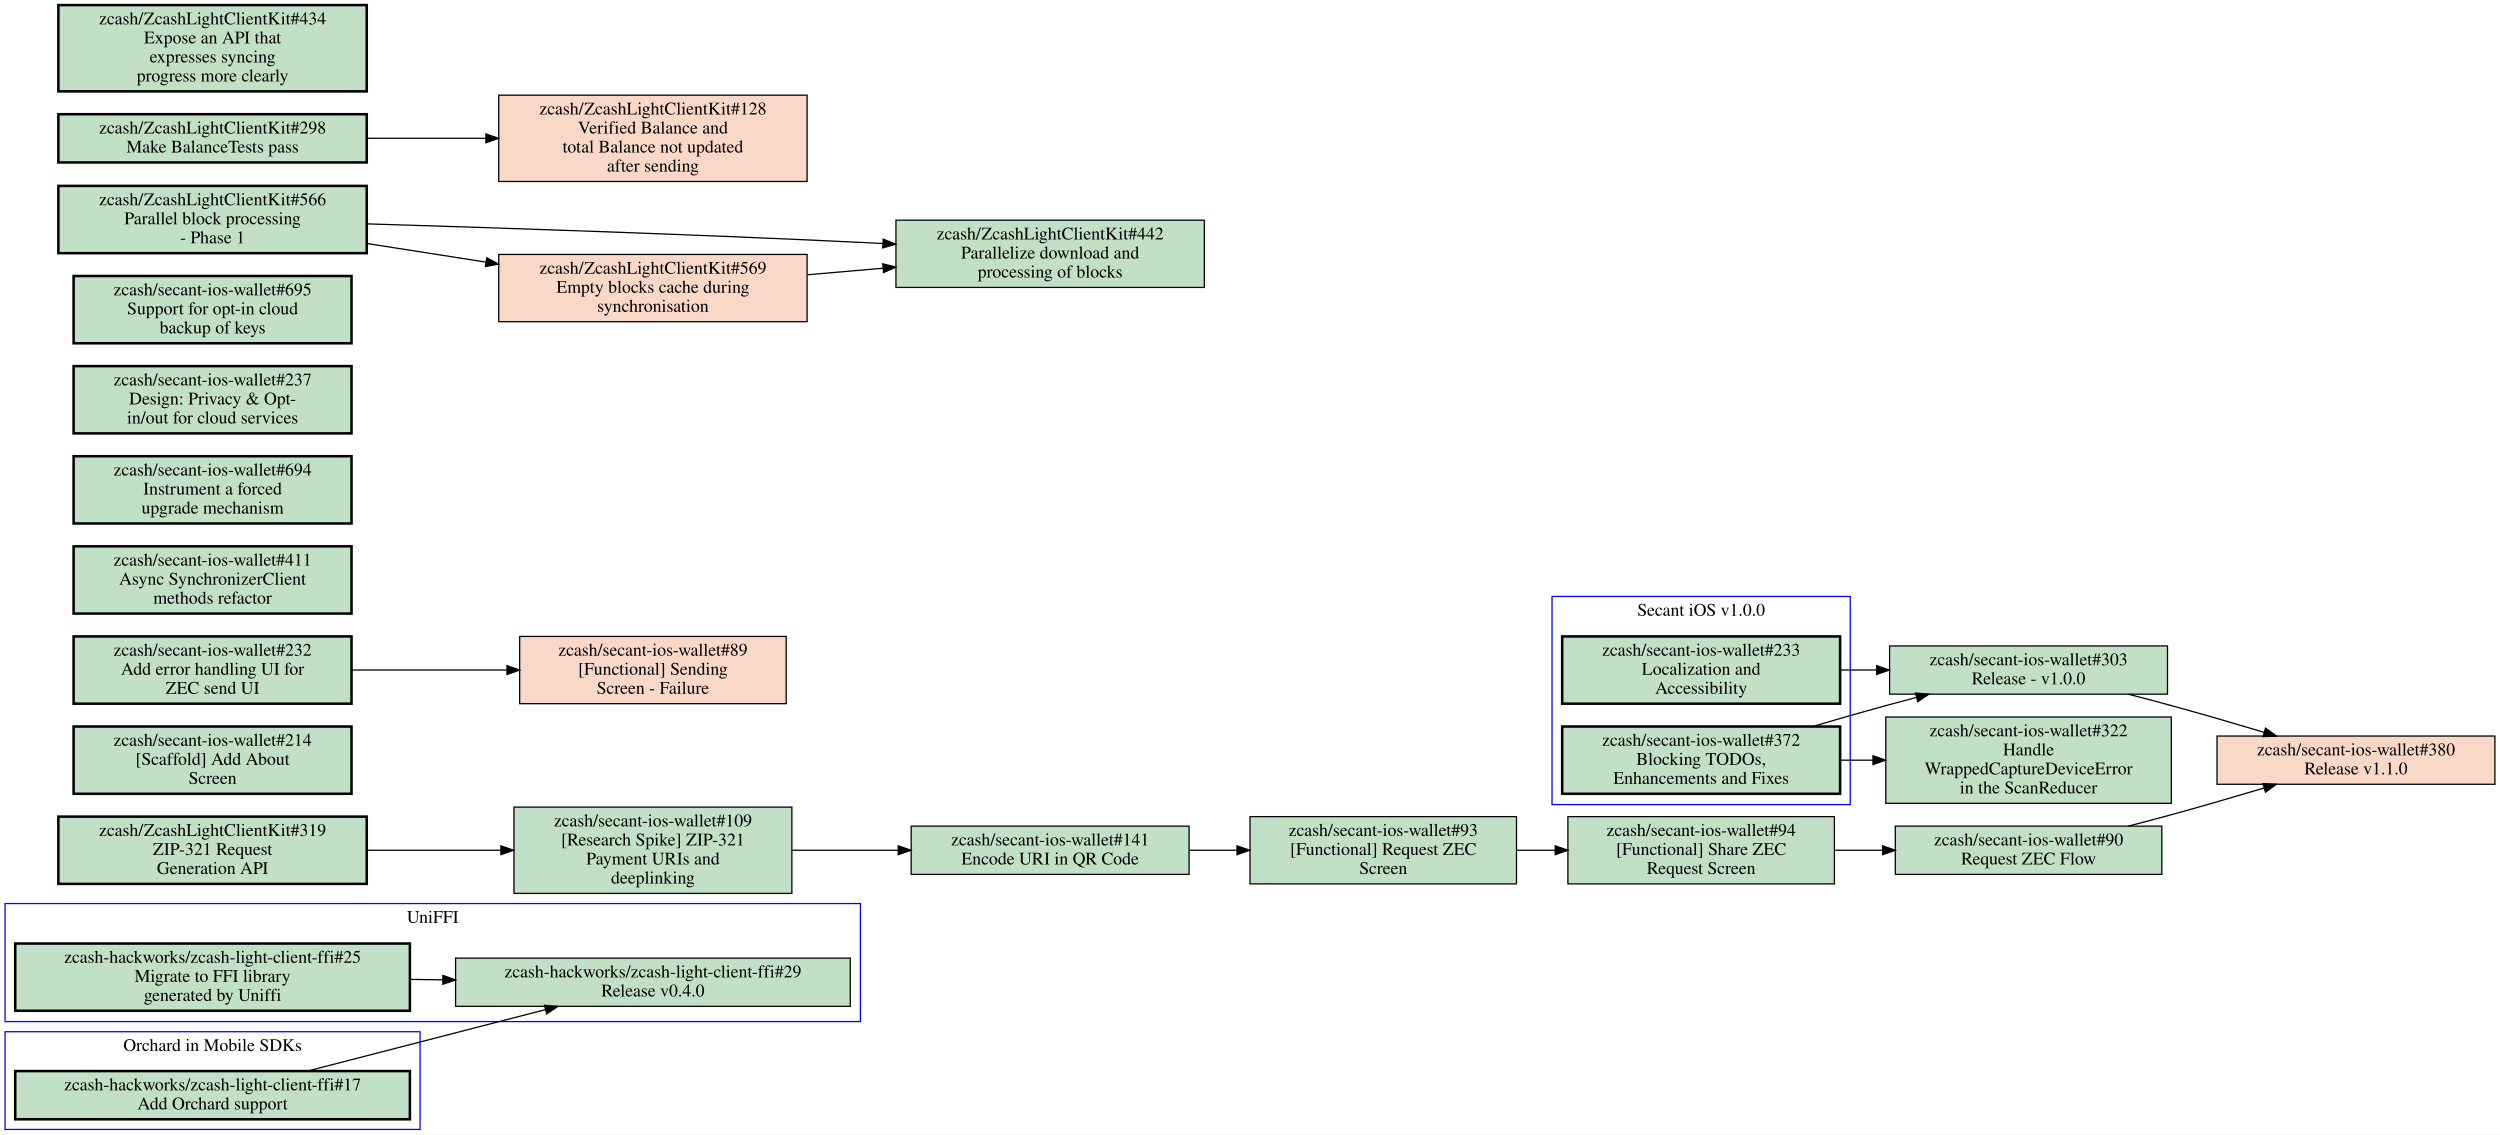
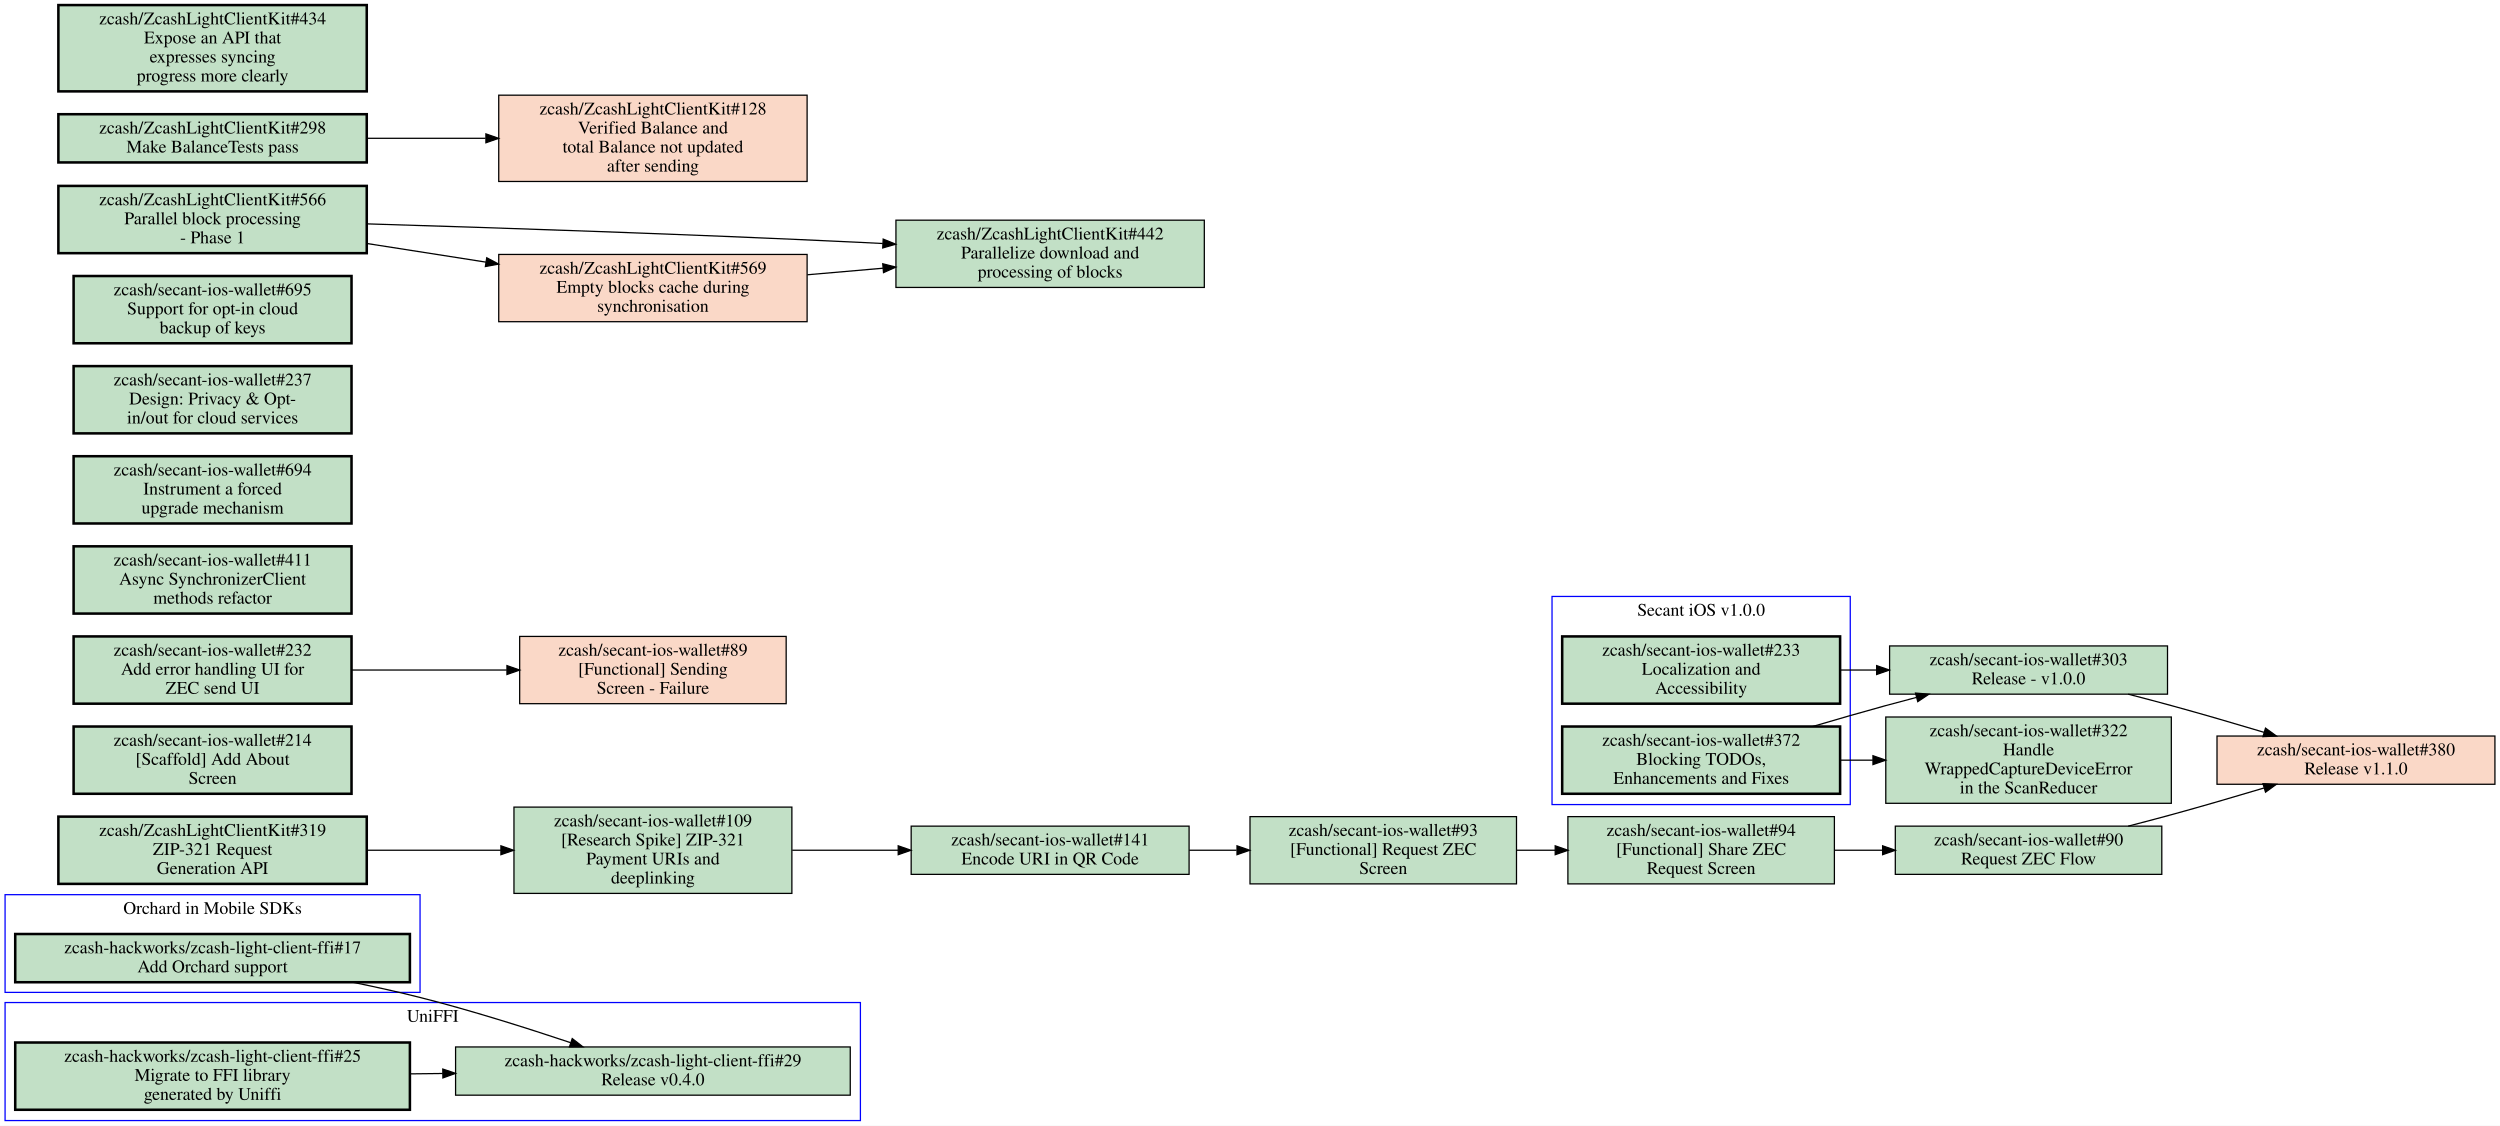
- <svg xmlns="http://www.w3.org/2000/svg" xmlns:xlink="http://www.w3.org/1999/xlink" width="1970pt" height="894pt" viewBox="0.00 0.00 1970.00 894.00">
-   <g id="graph0" class="graph" transform="scale(1 1) rotate(0) translate(4 890)">
-     <polygon fill="white" stroke="transparent" points="-4,4 -4,-890 1966,-890 1966,4 -4,4" />
+ <svg xmlns="http://www.w3.org/2000/svg" xmlns:xlink="http://www.w3.org/1999/xlink" width="1970pt" height="887pt" viewBox="0.00 0.00 1970.00 887.00">
+   <g id="graph0" class="graph" transform="scale(1 1) rotate(0) translate(4 883)">
+     <polygon fill="white" stroke="transparent" points="-4,4 -4,-883 1966,-883 1966,4 -4,4" />
    <g id="clust1" class="cluster">
-       <polygon fill="none" stroke="blue" points="0,0 0,-77 327,-77 327,0 0,0" />
-       <text text-anchor="middle" x="163.5" y="-61.8" font-family="Times,serif" font-size="14.00">Orchard in Mobile SDKs</text>
+       <polygon fill="none" stroke="blue" points="1219,-249 1219,-413 1454,-413 1454,-249 1219,-249" />
+       <text text-anchor="middle" x="1336.5" y="-397.8" font-family="Times,serif" font-size="14.00">Secant iOS v1.0.0</text>
    </g>
    <g id="clust2" class="cluster">
-       <polygon fill="none" stroke="blue" points="1219,-256 1219,-420 1454,-420 1454,-256 1219,-256" />
-       <text text-anchor="middle" x="1336.5" y="-404.8" font-family="Times,serif" font-size="14.00">Secant iOS v1.0.0</text>
+       <polygon fill="none" stroke="blue" points="0,0 0,-93 674,-93 674,0 0,0" />
+       <text text-anchor="middle" x="337" y="-77.8" font-family="Times,serif" font-size="14.00">UniFFI</text>
    </g>
    <g id="clust3" class="cluster">
-       <polygon fill="none" stroke="blue" points="0,-85 0,-178 674,-178 674,-85 0,-85" />
-       <text text-anchor="middle" x="337" y="-162.8" font-family="Times,serif" font-size="14.00">UniFFI</text>
+       <polygon fill="none" stroke="blue" points="0,-101 0,-178 327,-178 327,-101 0,-101" />
+       <text text-anchor="middle" x="163.5" y="-162.8" font-family="Times,serif" font-size="14.00">Orchard in Mobile SDKs</text>
    </g>
    <g id="node1" class="node open">
      <g id="a_node1">
-         <a xlink:href="https://github.com/zcash-hackworks/zcash-light-client-ffi/issues/17" xlink:title="zcash-hackworks/zcash-light-client-ffi#17&#10;Add Orchard support" target="_blank">
-           <polygon fill="#c2e0c6" stroke="black" stroke-width="2" points="319,-46 8,-46 8,-8 319,-8 319,-46" />
-           <text text-anchor="middle" x="163.5" y="-30.8" font-family="Times,serif" font-size="14.00">zcash-hackworks/zcash-light-client-ffi#17</text>
-           <text text-anchor="middle" x="163.5" y="-15.8" font-family="Times,serif" font-size="14.00">Add Orchard support</text>
-         </a>
-       </g>
-     </g>
-     <g id="node4" class="node open">
-       <g id="a_node4">
-         <a xlink:href="https://github.com/zcash-hackworks/zcash-light-client-ffi/issues/29" xlink:title="zcash-hackworks/zcash-light-client-ffi#29&#10;Release v0.4.0" target="_blank">
-           <polygon fill="#c2e0c6" stroke="black" points="666,-135 355,-135 355,-97 666,-97 666,-135" />
-           <text text-anchor="middle" x="510.5" y="-119.8" font-family="Times,serif" font-size="14.00">zcash-hackworks/zcash-light-client-ffi#29</text>
-           <text text-anchor="middle" x="510.5" y="-104.8" font-family="Times,serif" font-size="14.00">Release v0.4.0</text>
-         </a>
-       </g>
-     </g>
-     <g id="edge5" class="edge">
-       <path fill="none" stroke="black" d="M238.51,-46.09C293.54,-60.29 368.67,-79.67 425.87,-94.43" />
-       <polygon fill="black" stroke="black" points="425.05,-97.83 435.61,-96.94 426.8,-91.06 425.05,-97.83" />
-     </g>
-     <g id="node2" class="node open">
-       <g id="a_node2">
        <a xlink:href="https://github.com/zcash/secant-ios-wallet/issues/372" xlink:title="zcash/secant-ios-wallet#372&#10;Blocking TODOs,&#10;Enhancements and Fixes" target="_blank">
-           <polygon fill="#c2e0c6" stroke="black" stroke-width="2" points="1446,-317.5 1227,-317.5 1227,-264.5 1446,-264.5 1446,-317.5" />
-           <text text-anchor="middle" x="1336.5" y="-302.3" font-family="Times,serif" font-size="14.00">zcash/secant-ios-wallet#372</text>
-           <text text-anchor="middle" x="1336.5" y="-287.3" font-family="Times,serif" font-size="14.00">Blocking TODOs,</text>
-           <text text-anchor="middle" x="1336.5" y="-272.3" font-family="Times,serif" font-size="14.00">Enhancements and Fixes</text>
+           <polygon fill="#c2e0c6" stroke="black" stroke-width="2" points="1446,-310.5 1227,-310.5 1227,-257.5 1446,-257.5 1446,-310.5" />
+           <text text-anchor="middle" x="1336.5" y="-295.3" font-family="Times,serif" font-size="14.00">zcash/secant-ios-wallet#372</text>
+           <text text-anchor="middle" x="1336.5" y="-280.3" font-family="Times,serif" font-size="14.00">Blocking TODOs,</text>
+           <text text-anchor="middle" x="1336.5" y="-265.3" font-family="Times,serif" font-size="14.00">Enhancements and Fixes</text>
        </a>
      </g>
    </g>
    <g id="node6" class="node open">
      <g id="a_node6">
        <a xlink:href="https://github.com/zcash/secant-ios-wallet/issues/303" xlink:title="zcash/secant-ios-wallet#303&#10;Release - v1.0.0" target="_blank">
-           <polygon fill="#c2e0c6" stroke="black" points="1704,-381 1485,-381 1485,-343 1704,-343 1704,-381" />
-           <text text-anchor="middle" x="1594.5" y="-365.8" font-family="Times,serif" font-size="14.00">zcash/secant-ios-wallet#303</text>
-           <text text-anchor="middle" x="1594.5" y="-350.8" font-family="Times,serif" font-size="14.00">Release - v1.0.0</text>
-         </a>
-       </g>
-     </g>
-     <g id="edge2" class="edge">
-       <path fill="none" stroke="black" d="M1424.4,-317.53C1443.4,-323.12 1463.3,-328.88 1482,-334 1489.8,-336.14 1497.9,-338.3 1506.1,-340.43" />
-       <polygon fill="black" stroke="black" points="1505.44,-343.87 1516,-343 1507.2,-337.1 1505.44,-343.87" />
+           <polygon fill="#c2e0c6" stroke="black" points="1704,-374 1485,-374 1485,-336 1704,-336 1704,-374" />
+           <text text-anchor="middle" x="1594.5" y="-358.8" font-family="Times,serif" font-size="14.00">zcash/secant-ios-wallet#303</text>
+           <text text-anchor="middle" x="1594.5" y="-343.8" font-family="Times,serif" font-size="14.00">Release - v1.0.0</text>
+         </a>
+       </g>
+     </g>
+     <g id="edge3" class="edge">
+       <path fill="none" stroke="black" d="M1424.4,-310.53C1443.4,-316.12 1463.3,-321.88 1482,-327 1489.8,-329.14 1497.9,-331.3 1506.1,-333.43" />
+       <polygon fill="black" stroke="black" points="1505.44,-336.87 1516,-336 1507.2,-330.1 1505.44,-336.87" />
    </g>
    <g id="node7" class="node open">
      <g id="a_node7">
        <a xlink:href="https://github.com/zcash/secant-ios-wallet/issues/322" xlink:title="zcash/secant-ios-wallet#322&#10;Handle&#10;WrappedCaptureDeviceError&#10;in the ScanReducer" target="_blank">
-           <polygon fill="#c2e0c6" stroke="black" points="1707,-325 1482,-325 1482,-257 1707,-257 1707,-325" />
-           <text text-anchor="middle" x="1594.5" y="-309.8" font-family="Times,serif" font-size="14.00">zcash/secant-ios-wallet#322</text>
-           <text text-anchor="middle" x="1594.5" y="-294.8" font-family="Times,serif" font-size="14.00">Handle</text>
-           <text text-anchor="middle" x="1594.5" y="-279.8" font-family="Times,serif" font-size="14.00">WrappedCaptureDeviceError</text>
-           <text text-anchor="middle" x="1594.5" y="-264.8" font-family="Times,serif" font-size="14.00">in the ScanReducer</text>
-         </a>
-       </g>
-     </g>
-     <g id="edge3" class="edge">
-       <path fill="none" stroke="black" d="M1446.1,-291C1454.6,-291 1463.2,-291 1471.8,-291" />
-       <polygon fill="black" stroke="black" points="1471.9,-294.5 1481.9,-291 1471.9,-287.5 1471.9,-294.5" />
+           <polygon fill="#c2e0c6" stroke="black" points="1707,-318 1482,-318 1482,-250 1707,-250 1707,-318" />
+           <text text-anchor="middle" x="1594.5" y="-302.8" font-family="Times,serif" font-size="14.00">zcash/secant-ios-wallet#322</text>
+           <text text-anchor="middle" x="1594.5" y="-287.8" font-family="Times,serif" font-size="14.00">Handle</text>
+           <text text-anchor="middle" x="1594.5" y="-272.8" font-family="Times,serif" font-size="14.00">WrappedCaptureDeviceError</text>
+           <text text-anchor="middle" x="1594.5" y="-257.8" font-family="Times,serif" font-size="14.00">in the ScanReducer</text>
+         </a>
+       </g>
+     </g>
+     <g id="edge4" class="edge">
+       <path fill="none" stroke="black" d="M1446.1,-284C1454.6,-284 1463.2,-284 1471.8,-284" />
+       <polygon fill="black" stroke="black" points="1471.9,-287.5 1481.9,-284 1471.9,-280.5 1471.9,-287.5" />
+     </g>
+     <g id="node2" class="node open">
+       <g id="a_node2">
+         <a xlink:href="https://github.com/zcash/secant-ios-wallet/issues/233" xlink:title="zcash/secant-ios-wallet#233&#10;Localization and&#10;Accessibility" target="_blank">
+           <polygon fill="#c2e0c6" stroke="black" stroke-width="2" points="1446,-381.5 1227,-381.5 1227,-328.5 1446,-328.5 1446,-381.5" />
+           <text text-anchor="middle" x="1336.5" y="-366.3" font-family="Times,serif" font-size="14.00">zcash/secant-ios-wallet#233</text>
+           <text text-anchor="middle" x="1336.5" y="-351.3" font-family="Times,serif" font-size="14.00">Localization and</text>
+           <text text-anchor="middle" x="1336.5" y="-336.3" font-family="Times,serif" font-size="14.00">Accessibility</text>
+         </a>
+       </g>
+     </g>
+     <g id="edge5" class="edge">
+       <path fill="none" stroke="black" d="M1446.1,-355C1455.5,-355 1465,-355 1474.5,-355" />
+       <polygon fill="black" stroke="black" points="1474.8,-358.5 1484.8,-355 1474.8,-351.5 1474.8,-358.5" />
    </g>
    <g id="node3" class="node open">
      <g id="a_node3">
-         <a xlink:href="https://github.com/zcash/secant-ios-wallet/issues/233" xlink:title="zcash/secant-ios-wallet#233&#10;Localization and&#10;Accessibility" target="_blank">
-           <polygon fill="#c2e0c6" stroke="black" stroke-width="2" points="1446,-388.5 1227,-388.5 1227,-335.5 1446,-335.5 1446,-388.5" />
-           <text text-anchor="middle" x="1336.5" y="-373.3" font-family="Times,serif" font-size="14.00">zcash/secant-ios-wallet#233</text>
-           <text text-anchor="middle" x="1336.5" y="-358.3" font-family="Times,serif" font-size="14.00">Localization and</text>
-           <text text-anchor="middle" x="1336.5" y="-343.3" font-family="Times,serif" font-size="14.00">Accessibility</text>
-         </a>
-       </g>
-     </g>
-     <g id="edge4" class="edge">
-       <path fill="none" stroke="black" d="M1446.1,-362C1455.5,-362 1465,-362 1474.5,-362" />
-       <polygon fill="black" stroke="black" points="1474.8,-365.5 1484.8,-362 1474.8,-358.5 1474.8,-365.5" />
+         <a xlink:href="https://github.com/zcash-hackworks/zcash-light-client-ffi/issues/29" xlink:title="zcash-hackworks/zcash-light-client-ffi#29&#10;Release v0.4.0" target="_blank">
+           <polygon fill="#c2e0c6" stroke="black" points="666,-58 355,-58 355,-20 666,-20 666,-58" />
+           <text text-anchor="middle" x="510.5" y="-42.8" font-family="Times,serif" font-size="14.00">zcash-hackworks/zcash-light-client-ffi#29</text>
+           <text text-anchor="middle" x="510.5" y="-27.8" font-family="Times,serif" font-size="14.00">Release v0.4.0</text>
+         </a>
+       </g>
+     </g>
+     <g id="node4" class="node open">
+       <g id="a_node4">
+         <a xlink:href="https://github.com/zcash-hackworks/zcash-light-client-ffi/issues/25" xlink:title="zcash-hackworks/zcash-light-client-ffi#25&#10;Migrate to FFI library&#10;generated by Uniffi" target="_blank">
+           <polygon fill="#c2e0c6" stroke="black" stroke-width="2" points="319,-61.5 8,-61.5 8,-8.5 319,-8.5 319,-61.5" />
+           <text text-anchor="middle" x="163.5" y="-46.3" font-family="Times,serif" font-size="14.00">zcash-hackworks/zcash-light-client-ffi#25</text>
+           <text text-anchor="middle" x="163.5" y="-31.3" font-family="Times,serif" font-size="14.00">Migrate to FFI library</text>
+           <text text-anchor="middle" x="163.5" y="-16.3" font-family="Times,serif" font-size="14.00">generated by Uniffi</text>
+         </a>
+       </g>
+     </g>
+     <g id="edge1" class="edge">
+       <path fill="none" stroke="black" d="M319.09,-36.79C327.66,-36.89 336.28,-36.99 344.89,-37.09" />
+       <polygon fill="black" stroke="black" points="344.93,-40.59 354.97,-37.21 345.01,-33.59 344.93,-40.59" />
    </g>
    <g id="node5" class="node open">
      <g id="a_node5">
-         <a xlink:href="https://github.com/zcash-hackworks/zcash-light-client-ffi/issues/25" xlink:title="zcash-hackworks/zcash-light-client-ffi#25&#10;Migrate to FFI library&#10;generated by Uniffi" target="_blank">
-           <polygon fill="#c2e0c6" stroke="black" stroke-width="2" points="319,-146.5 8,-146.5 8,-93.5 319,-93.5 319,-146.5" />
-           <text text-anchor="middle" x="163.5" y="-131.3" font-family="Times,serif" font-size="14.00">zcash-hackworks/zcash-light-client-ffi#25</text>
-           <text text-anchor="middle" x="163.5" y="-116.3" font-family="Times,serif" font-size="14.00">Migrate to FFI library</text>
-           <text text-anchor="middle" x="163.5" y="-101.3" font-family="Times,serif" font-size="14.00">generated by Uniffi</text>
-         </a>
-       </g>
-     </g>
-     <g id="edge1" class="edge">
-       <path fill="none" stroke="black" d="M319.09,-118.21C327.66,-118.11 336.28,-118.01 344.89,-117.91" />
-       <polygon fill="black" stroke="black" points="345.01,-121.41 354.97,-117.79 344.93,-114.41 345.01,-121.41" />
+         <a xlink:href="https://github.com/zcash-hackworks/zcash-light-client-ffi/issues/17" xlink:title="zcash-hackworks/zcash-light-client-ffi#17&#10;Add Orchard support" target="_blank">
+           <polygon fill="#c2e0c6" stroke="black" stroke-width="2" points="319,-147 8,-147 8,-109 319,-109 319,-147" />
+           <text text-anchor="middle" x="163.5" y="-131.8" font-family="Times,serif" font-size="14.00">zcash-hackworks/zcash-light-client-ffi#17</text>
+           <text text-anchor="middle" x="163.5" y="-116.8" font-family="Times,serif" font-size="14.00">Add Orchard support</text>
+         </a>
+       </g>
+     </g>
+     <g id="edge2" class="edge">
+       <path fill="none" stroke="black" d="M274.16,-108.93C291.9,-105.31 310.02,-101.3 327,-97 366.92,-86.89 410.93,-72.98 445.73,-61.33" />
+       <polygon fill="black" stroke="black" points="446.93,-64.61 455.29,-58.1 444.7,-57.98 446.93,-64.61" />
    </g>
    <g id="node8" class="node closed">
      <g id="a_node8">
        <a xlink:href="https://github.com/zcash/secant-ios-wallet/issues/380" xlink:title="zcash/secant-ios-wallet#380&#10;Release v1.1.0" target="_blank">
-           <polygon fill="#fad8c7" stroke="black" points="1962,-310 1743,-310 1743,-272 1962,-272 1962,-310" />
-           <text text-anchor="middle" x="1852.5" y="-294.8" font-family="Times,serif" font-size="14.00">zcash/secant-ios-wallet#380</text>
-           <text text-anchor="middle" x="1852.5" y="-279.8" font-family="Times,serif" font-size="14.00">Release v1.1.0</text>
+           <polygon fill="#fad8c7" stroke="black" points="1962,-303 1743,-303 1743,-265 1962,-265 1962,-303" />
+           <text text-anchor="middle" x="1852.5" y="-287.8" font-family="Times,serif" font-size="14.00">zcash/secant-ios-wallet#380</text>
+           <text text-anchor="middle" x="1852.5" y="-272.8" font-family="Times,serif" font-size="14.00">Release v1.1.0</text>
        </a>
      </g>
    </g>
    <g id="edge6" class="edge">
-       <path fill="none" stroke="black" d="M1673,-343C1684.4,-340.07 1696,-337.01 1707,-334 1730.9,-327.46 1756.8,-319.89 1780,-312.94" />
-       <polygon fill="black" stroke="black" points="1781.23,-316.23 1789.8,-310 1779.22,-309.52 1781.23,-316.23" />
+       <path fill="none" stroke="black" d="M1673,-336C1684.4,-333.07 1696,-330.01 1707,-327 1730.9,-320.46 1756.8,-312.89 1780,-305.94" />
+       <polygon fill="black" stroke="black" points="1781.23,-309.23 1789.8,-303 1779.22,-302.52 1781.23,-309.23" />
    </g>
    <g id="node9" class="node open">
      <g id="a_node9">
        <a xlink:href="https://github.com/zcash/secant-ios-wallet/issues/214" xlink:title="zcash/secant-ios-wallet#214&#10;[Scaffold] Add About&#10;Screen" target="_blank">
-           <polygon fill="#c2e0c6" stroke="black" stroke-width="2" points="273,-317.5 54,-317.5 54,-264.5 273,-264.5 273,-317.5" />
-           <text text-anchor="middle" x="163.5" y="-302.3" font-family="Times,serif" font-size="14.00">zcash/secant-ios-wallet#214</text>
-           <text text-anchor="middle" x="163.5" y="-287.3" font-family="Times,serif" font-size="14.00">[Scaffold] Add About</text>
-           <text text-anchor="middle" x="163.5" y="-272.3" font-family="Times,serif" font-size="14.00">Screen</text>
+           <polygon fill="#c2e0c6" stroke="black" stroke-width="2" points="273,-310.5 54,-310.5 54,-257.5 273,-257.5 273,-310.5" />
+           <text text-anchor="middle" x="163.5" y="-295.3" font-family="Times,serif" font-size="14.00">zcash/secant-ios-wallet#214</text>
+           <text text-anchor="middle" x="163.5" y="-280.3" font-family="Times,serif" font-size="14.00">[Scaffold] Add About</text>
+           <text text-anchor="middle" x="163.5" y="-265.3" font-family="Times,serif" font-size="14.00">Screen</text>
        </a>
      </g>
    </g>
    <g id="node10" class="node open">
      <g id="a_node10">
        <a xlink:href="https://github.com/zcash/secant-ios-wallet/issues/93" xlink:title="zcash/secant-ios-wallet#93&#10;[Functional] Request ZEC&#10;Screen" target="_blank">
-           <polygon fill="#c2e0c6" stroke="black" points="1191,-246.5 981,-246.5 981,-193.5 1191,-193.5 1191,-246.5" />
-           <text text-anchor="middle" x="1086" y="-231.3" font-family="Times,serif" font-size="14.00">zcash/secant-ios-wallet#93</text>
-           <text text-anchor="middle" x="1086" y="-216.3" font-family="Times,serif" font-size="14.00">[Functional] Request ZEC</text>
-           <text text-anchor="middle" x="1086" y="-201.3" font-family="Times,serif" font-size="14.00">Screen</text>
+           <polygon fill="#c2e0c6" stroke="black" points="1191,-239.5 981,-239.5 981,-186.5 1191,-186.5 1191,-239.5" />
+           <text text-anchor="middle" x="1086" y="-224.3" font-family="Times,serif" font-size="14.00">zcash/secant-ios-wallet#93</text>
+           <text text-anchor="middle" x="1086" y="-209.3" font-family="Times,serif" font-size="14.00">[Functional] Request ZEC</text>
+           <text text-anchor="middle" x="1086" y="-194.3" font-family="Times,serif" font-size="14.00">Screen</text>
        </a>
      </g>
    </g>
    <g id="node11" class="node open">
      <g id="a_node11">
        <a xlink:href="https://github.com/zcash/secant-ios-wallet/issues/94" xlink:title="zcash/secant-ios-wallet#94&#10;[Functional] Share ZEC&#10;Request Screen" target="_blank">
-           <polygon fill="#c2e0c6" stroke="black" points="1441.5,-246.5 1231.5,-246.5 1231.5,-193.5 1441.5,-193.5 1441.5,-246.5" />
-           <text text-anchor="middle" x="1336.5" y="-231.3" font-family="Times,serif" font-size="14.00">zcash/secant-ios-wallet#94</text>
-           <text text-anchor="middle" x="1336.5" y="-216.3" font-family="Times,serif" font-size="14.00">[Functional] Share ZEC</text>
-           <text text-anchor="middle" x="1336.5" y="-201.3" font-family="Times,serif" font-size="14.00">Request Screen</text>
+           <polygon fill="#c2e0c6" stroke="black" points="1441.5,-239.5 1231.5,-239.5 1231.5,-186.5 1441.5,-186.5 1441.5,-239.5" />
+           <text text-anchor="middle" x="1336.5" y="-224.3" font-family="Times,serif" font-size="14.00">zcash/secant-ios-wallet#94</text>
+           <text text-anchor="middle" x="1336.5" y="-209.3" font-family="Times,serif" font-size="14.00">[Functional] Share ZEC</text>
+           <text text-anchor="middle" x="1336.5" y="-194.3" font-family="Times,serif" font-size="14.00">Request Screen</text>
        </a>
      </g>
    </g>
    <g id="edge7" class="edge">
-       <path fill="none" stroke="black" d="M1191.3,-220C1201.3,-220 1211.4,-220 1221.5,-220" />
-       <polygon fill="black" stroke="black" points="1221.5,-223.5 1231.5,-220 1221.5,-216.5 1221.5,-223.5" />
+       <path fill="none" stroke="black" d="M1191.3,-213C1201.3,-213 1211.4,-213 1221.5,-213" />
+       <polygon fill="black" stroke="black" points="1221.5,-216.5 1231.5,-213 1221.5,-209.5 1221.5,-216.5" />
    </g>
    <g id="node12" class="node open">
      <g id="a_node12">
        <a xlink:href="https://github.com/zcash/secant-ios-wallet/issues/90" xlink:title="zcash/secant-ios-wallet#90&#10;Request ZEC Flow" target="_blank">
-           <polygon fill="#c2e0c6" stroke="black" points="1699.5,-239 1489.5,-239 1489.5,-201 1699.5,-201 1699.5,-239" />
-           <text text-anchor="middle" x="1594.5" y="-223.8" font-family="Times,serif" font-size="14.00">zcash/secant-ios-wallet#90</text>
-           <text text-anchor="middle" x="1594.5" y="-208.8" font-family="Times,serif" font-size="14.00">Request ZEC Flow</text>
+           <polygon fill="#c2e0c6" stroke="black" points="1699.5,-232 1489.5,-232 1489.5,-194 1699.5,-194 1699.5,-232" />
+           <text text-anchor="middle" x="1594.5" y="-216.8" font-family="Times,serif" font-size="14.00">zcash/secant-ios-wallet#90</text>
+           <text text-anchor="middle" x="1594.5" y="-201.8" font-family="Times,serif" font-size="14.00">Request ZEC Flow</text>
        </a>
      </g>
    </g>
    <g id="edge8" class="edge">
-       <path fill="none" stroke="black" d="M1441.6,-220C1454.1,-220 1466.8,-220 1479.4,-220" />
-       <polygon fill="black" stroke="black" points="1479.5,-223.5 1489.5,-220 1479.5,-216.5 1479.5,-223.5" />
+       <path fill="none" stroke="black" d="M1441.6,-213C1454.1,-213 1466.8,-213 1479.4,-213" />
+       <polygon fill="black" stroke="black" points="1479.5,-216.5 1489.5,-213 1479.5,-209.5 1479.5,-216.5" />
    </g>
    <g id="edge9" class="edge">
-       <path fill="none" stroke="black" d="M1673,-239C1684.4,-241.93 1696,-244.99 1707,-248 1730.9,-254.54 1756.8,-262.11 1780,-269.06" />
-       <polygon fill="black" stroke="black" points="1779.22,-272.48 1789.8,-272 1781.23,-265.77 1779.22,-272.48" />
+       <path fill="none" stroke="black" d="M1673,-232C1684.4,-234.93 1696,-237.99 1707,-241 1730.9,-247.54 1756.8,-255.11 1780,-262.06" />
+       <polygon fill="black" stroke="black" points="1779.22,-265.48 1789.8,-265 1781.23,-258.77 1779.22,-265.48" />
    </g>
    <g id="node13" class="node closed">
      <g id="a_node13">
        <a xlink:href="https://github.com/zcash/secant-ios-wallet/issues/89" xlink:title="zcash/secant-ios-wallet#89&#10;[Functional] Sending&#10;Screen - Failure" target="_blank">
-           <polygon fill="#fad8c7" stroke="black" points="615.5,-388.5 405.5,-388.5 405.5,-335.5 615.5,-335.5 615.5,-388.5" />
-           <text text-anchor="middle" x="510.5" y="-373.3" font-family="Times,serif" font-size="14.00">zcash/secant-ios-wallet#89</text>
-           <text text-anchor="middle" x="510.5" y="-358.3" font-family="Times,serif" font-size="14.00">[Functional] Sending</text>
-           <text text-anchor="middle" x="510.5" y="-343.3" font-family="Times,serif" font-size="14.00">Screen - Failure</text>
+           <polygon fill="#fad8c7" stroke="black" points="615.5,-381.5 405.5,-381.5 405.5,-328.5 615.5,-328.5 615.5,-381.5" />
+           <text text-anchor="middle" x="510.5" y="-366.3" font-family="Times,serif" font-size="14.00">zcash/secant-ios-wallet#89</text>
+           <text text-anchor="middle" x="510.5" y="-351.3" font-family="Times,serif" font-size="14.00">[Functional] Sending</text>
+           <text text-anchor="middle" x="510.5" y="-336.3" font-family="Times,serif" font-size="14.00">Screen - Failure</text>
        </a>
      </g>
    </g>
    <g id="node14" class="node open">
      <g id="a_node14">
        <a xlink:href="https://github.com/zcash/secant-ios-wallet/issues/411" xlink:title="zcash/secant-ios-wallet#411&#10;Async SynchronizerClient&#10;methods refactor" target="_blank">
-           <polygon fill="#c2e0c6" stroke="black" stroke-width="2" points="273,-459.5 54,-459.5 54,-406.5 273,-406.5 273,-459.5" />
-           <text text-anchor="middle" x="163.5" y="-444.3" font-family="Times,serif" font-size="14.00">zcash/secant-ios-wallet#411</text>
-           <text text-anchor="middle" x="163.5" y="-429.3" font-family="Times,serif" font-size="14.00">Async SynchronizerClient</text>
-           <text text-anchor="middle" x="163.5" y="-414.3" font-family="Times,serif" font-size="14.00">methods refactor</text>
+           <polygon fill="#c2e0c6" stroke="black" stroke-width="2" points="273,-452.5 54,-452.5 54,-399.5 273,-399.5 273,-452.5" />
+           <text text-anchor="middle" x="163.5" y="-437.3" font-family="Times,serif" font-size="14.00">zcash/secant-ios-wallet#411</text>
+           <text text-anchor="middle" x="163.5" y="-422.3" font-family="Times,serif" font-size="14.00">Async SynchronizerClient</text>
+           <text text-anchor="middle" x="163.5" y="-407.3" font-family="Times,serif" font-size="14.00">methods refactor</text>
        </a>
      </g>
    </g>
    <g id="node15" class="node open">
      <g id="a_node15">
        <a xlink:href="https://github.com/zcash/secant-ios-wallet/issues/109" xlink:title="zcash/secant-ios-wallet#109&#10;[Research Spike] ZIP-321&#10;Payment URIs and&#10;deeplinking" target="_blank">
-           <polygon fill="#c2e0c6" stroke="black" points="620,-254 401,-254 401,-186 620,-186 620,-254" />
-           <text text-anchor="middle" x="510.5" y="-238.8" font-family="Times,serif" font-size="14.00">zcash/secant-ios-wallet#109</text>
-           <text text-anchor="middle" x="510.5" y="-223.8" font-family="Times,serif" font-size="14.00">[Research Spike] ZIP-321</text>
-           <text text-anchor="middle" x="510.5" y="-208.8" font-family="Times,serif" font-size="14.00">Payment URIs and</text>
-           <text text-anchor="middle" x="510.5" y="-193.8" font-family="Times,serif" font-size="14.00">deeplinking</text>
+           <polygon fill="#c2e0c6" stroke="black" points="620,-247 401,-247 401,-179 620,-179 620,-247" />
+           <text text-anchor="middle" x="510.5" y="-231.8" font-family="Times,serif" font-size="14.00">zcash/secant-ios-wallet#109</text>
+           <text text-anchor="middle" x="510.5" y="-216.8" font-family="Times,serif" font-size="14.00">[Research Spike] ZIP-321</text>
+           <text text-anchor="middle" x="510.5" y="-201.8" font-family="Times,serif" font-size="14.00">Payment URIs and</text>
+           <text text-anchor="middle" x="510.5" y="-186.8" font-family="Times,serif" font-size="14.00">deeplinking</text>
        </a>
      </g>
    </g>
    <g id="node16" class="node open">
      <g id="a_node16">
        <a xlink:href="https://github.com/zcash/secant-ios-wallet/issues/141" xlink:title="zcash/secant-ios-wallet#141&#10;Encode URI in QR Code" target="_blank">
-           <polygon fill="#c2e0c6" stroke="black" points="933,-239 714,-239 714,-201 933,-201 933,-239" />
-           <text text-anchor="middle" x="823.5" y="-223.8" font-family="Times,serif" font-size="14.00">zcash/secant-ios-wallet#141</text>
-           <text text-anchor="middle" x="823.5" y="-208.8" font-family="Times,serif" font-size="14.00">Encode URI in QR Code</text>
+           <polygon fill="#c2e0c6" stroke="black" points="933,-232 714,-232 714,-194 933,-194 933,-232" />
+           <text text-anchor="middle" x="823.5" y="-216.8" font-family="Times,serif" font-size="14.00">zcash/secant-ios-wallet#141</text>
+           <text text-anchor="middle" x="823.5" y="-201.8" font-family="Times,serif" font-size="14.00">Encode URI in QR Code</text>
        </a>
      </g>
    </g>
    <g id="edge10" class="edge">
-       <path fill="none" stroke="black" d="M620.27,-220C647.26,-220 676.32,-220 703.76,-220" />
-       <polygon fill="black" stroke="black" points="703.79,-223.5 713.79,-220 703.79,-216.5 703.79,-223.5" />
+       <path fill="none" stroke="black" d="M620.27,-213C647.26,-213 676.32,-213 703.76,-213" />
+       <polygon fill="black" stroke="black" points="703.79,-216.5 713.79,-213 703.79,-209.5 703.79,-216.5" />
    </g>
    <g id="edge11" class="edge">
-       <path fill="none" stroke="black" d="M933.09,-220C945.41,-220 958,-220 970.4,-220" />
-       <polygon fill="black" stroke="black" points="970.76,-223.5 980.76,-220 970.76,-216.5 970.76,-223.5" />
+       <path fill="none" stroke="black" d="M933.09,-213C945.41,-213 958,-213 970.4,-213" />
+       <polygon fill="black" stroke="black" points="970.76,-216.5 980.76,-213 970.76,-209.5 970.76,-216.5" />
    </g>
    <g id="node17" class="node open">
      <g id="a_node17">
        <a xlink:href="https://github.com/zcash/secant-ios-wallet/issues/232" xlink:title="zcash/secant-ios-wallet#232&#10;Add error handling UI for&#10;ZEC send UI" target="_blank">
-           <polygon fill="#c2e0c6" stroke="black" stroke-width="2" points="273,-388.5 54,-388.5 54,-335.5 273,-335.5 273,-388.5" />
-           <text text-anchor="middle" x="163.5" y="-373.3" font-family="Times,serif" font-size="14.00">zcash/secant-ios-wallet#232</text>
-           <text text-anchor="middle" x="163.5" y="-358.3" font-family="Times,serif" font-size="14.00">Add error handling UI for</text>
-           <text text-anchor="middle" x="163.5" y="-343.3" font-family="Times,serif" font-size="14.00">ZEC send UI</text>
+           <polygon fill="#c2e0c6" stroke="black" stroke-width="2" points="273,-381.5 54,-381.5 54,-328.5 273,-328.5 273,-381.5" />
+           <text text-anchor="middle" x="163.5" y="-366.3" font-family="Times,serif" font-size="14.00">zcash/secant-ios-wallet#232</text>
+           <text text-anchor="middle" x="163.5" y="-351.3" font-family="Times,serif" font-size="14.00">Add error handling UI for</text>
+           <text text-anchor="middle" x="163.5" y="-336.3" font-family="Times,serif" font-size="14.00">ZEC send UI</text>
        </a>
      </g>
    </g>
    <g id="edge12" class="edge">
-       <path fill="none" stroke="black" d="M273.19,-362C312.07,-362 355.99,-362 395.32,-362" />
-       <polygon fill="black" stroke="black" points="395.48,-365.5 405.48,-362 395.48,-358.5 395.48,-365.5" />
+       <path fill="none" stroke="black" d="M273.19,-355C312.07,-355 355.99,-355 395.32,-355" />
+       <polygon fill="black" stroke="black" points="395.48,-358.5 405.48,-355 395.48,-351.5 395.48,-358.5" />
    </g>
    <g id="node18" class="node open">
      <g id="a_node18">
        <a xlink:href="https://github.com/zcash/ZcashLightClientKit/issues/319" xlink:title="zcash/ZcashLightClientKit#319&#10;ZIP-321 Request&#10;Generation API" target="_blank">
-           <polygon fill="#c2e0c6" stroke="black" stroke-width="2" points="285,-246.5 42,-246.5 42,-193.5 285,-193.5 285,-246.5" />
-           <text text-anchor="middle" x="163.5" y="-231.3" font-family="Times,serif" font-size="14.00">zcash/ZcashLightClientKit#319</text>
-           <text text-anchor="middle" x="163.5" y="-216.3" font-family="Times,serif" font-size="14.00">ZIP-321 Request</text>
-           <text text-anchor="middle" x="163.5" y="-201.3" font-family="Times,serif" font-size="14.00">Generation API</text>
+           <polygon fill="#c2e0c6" stroke="black" stroke-width="2" points="285,-239.5 42,-239.5 42,-186.5 285,-186.5 285,-239.5" />
+           <text text-anchor="middle" x="163.5" y="-224.3" font-family="Times,serif" font-size="14.00">zcash/ZcashLightClientKit#319</text>
+           <text text-anchor="middle" x="163.5" y="-209.3" font-family="Times,serif" font-size="14.00">ZIP-321 Request</text>
+           <text text-anchor="middle" x="163.5" y="-194.3" font-family="Times,serif" font-size="14.00">Generation API</text>
        </a>
      </g>
    </g>
    <g id="edge13" class="edge">
-       <path fill="none" stroke="black" d="M285.16,-220C319.39,-220 356.61,-220 390.72,-220" />
-       <polygon fill="black" stroke="black" points="390.72,-223.5 400.72,-220 390.72,-216.5 390.72,-223.5" />
+       <path fill="none" stroke="black" d="M285.16,-213C319.39,-213 356.61,-213 390.72,-213" />
+       <polygon fill="black" stroke="black" points="390.72,-216.5 400.72,-213 390.72,-209.5 390.72,-216.5" />
    </g>
    <g id="node19" class="node open">
      <g id="a_node19">
        <a xlink:href="https://github.com/zcash/secant-ios-wallet/issues/694" xlink:title="zcash/secant-ios-wallet#694&#10;Instrument a forced&#10;upgrade mechanism" target="_blank">
-           <polygon fill="#c2e0c6" stroke="black" stroke-width="2" points="273,-530.5 54,-530.5 54,-477.5 273,-477.5 273,-530.5" />
-           <text text-anchor="middle" x="163.5" y="-515.3" font-family="Times,serif" font-size="14.00">zcash/secant-ios-wallet#694</text>
-           <text text-anchor="middle" x="163.5" y="-500.3" font-family="Times,serif" font-size="14.00">Instrument a forced</text>
-           <text text-anchor="middle" x="163.5" y="-485.3" font-family="Times,serif" font-size="14.00">upgrade mechanism</text>
+           <polygon fill="#c2e0c6" stroke="black" stroke-width="2" points="273,-523.5 54,-523.5 54,-470.5 273,-470.5 273,-523.5" />
+           <text text-anchor="middle" x="163.5" y="-508.3" font-family="Times,serif" font-size="14.00">zcash/secant-ios-wallet#694</text>
+           <text text-anchor="middle" x="163.5" y="-493.3" font-family="Times,serif" font-size="14.00">Instrument a forced</text>
+           <text text-anchor="middle" x="163.5" y="-478.3" font-family="Times,serif" font-size="14.00">upgrade mechanism</text>
        </a>
      </g>
    </g>
    <g id="node20" class="node open">
      <g id="a_node20">
        <a xlink:href="https://github.com/zcash/secant-ios-wallet/issues/237" xlink:title="zcash/secant-ios-wallet#237&#10;Design: Privacy &amp; Opt-&#10;in/out for cloud services" target="_blank">
-           <polygon fill="#c2e0c6" stroke="black" stroke-width="2" points="273,-601.5 54,-601.5 54,-548.5 273,-548.5 273,-601.5" />
-           <text text-anchor="middle" x="163.5" y="-586.3" font-family="Times,serif" font-size="14.00">zcash/secant-ios-wallet#237</text>
-           <text text-anchor="middle" x="163.5" y="-571.3" font-family="Times,serif" font-size="14.00">Design: Privacy &amp; Opt-</text>
-           <text text-anchor="middle" x="163.5" y="-556.3" font-family="Times,serif" font-size="14.00">in/out for cloud services</text>
+           <polygon fill="#c2e0c6" stroke="black" stroke-width="2" points="273,-594.5 54,-594.5 54,-541.5 273,-541.5 273,-594.5" />
+           <text text-anchor="middle" x="163.5" y="-579.3" font-family="Times,serif" font-size="14.00">zcash/secant-ios-wallet#237</text>
+           <text text-anchor="middle" x="163.5" y="-564.3" font-family="Times,serif" font-size="14.00">Design: Privacy &amp; Opt-</text>
+           <text text-anchor="middle" x="163.5" y="-549.3" font-family="Times,serif" font-size="14.00">in/out for cloud services</text>
        </a>
      </g>
    </g>
    <g id="node21" class="node open">
      <g id="a_node21">
        <a xlink:href="https://github.com/zcash/secant-ios-wallet/issues/695" xlink:title="zcash/secant-ios-wallet#695&#10;Support for opt-in cloud&#10;backup of keys" target="_blank">
-           <polygon fill="#c2e0c6" stroke="black" stroke-width="2" points="273,-672.5 54,-672.5 54,-619.5 273,-619.5 273,-672.5" />
-           <text text-anchor="middle" x="163.5" y="-657.3" font-family="Times,serif" font-size="14.00">zcash/secant-ios-wallet#695</text>
-           <text text-anchor="middle" x="163.5" y="-642.3" font-family="Times,serif" font-size="14.00">Support for opt-in cloud</text>
-           <text text-anchor="middle" x="163.5" y="-627.3" font-family="Times,serif" font-size="14.00">backup of keys</text>
+           <polygon fill="#c2e0c6" stroke="black" stroke-width="2" points="273,-665.5 54,-665.5 54,-612.5 273,-612.5 273,-665.5" />
+           <text text-anchor="middle" x="163.5" y="-650.3" font-family="Times,serif" font-size="14.00">zcash/secant-ios-wallet#695</text>
+           <text text-anchor="middle" x="163.5" y="-635.3" font-family="Times,serif" font-size="14.00">Support for opt-in cloud</text>
+           <text text-anchor="middle" x="163.5" y="-620.3" font-family="Times,serif" font-size="14.00">backup of keys</text>
        </a>
      </g>
    </g>
    <g id="node22" class="node open">
      <g id="a_node22">
        <a xlink:href="https://github.com/zcash/ZcashLightClientKit/issues/442" xlink:title="zcash/ZcashLightClientKit#442&#10;Parallelize download and&#10;processing of blocks" target="_blank">
-           <polygon fill="#c2e0c6" stroke="black" points="945,-716.5 702,-716.5 702,-663.5 945,-663.5 945,-716.5" />
-           <text text-anchor="middle" x="823.5" y="-701.3" font-family="Times,serif" font-size="14.00">zcash/ZcashLightClientKit#442</text>
-           <text text-anchor="middle" x="823.5" y="-686.3" font-family="Times,serif" font-size="14.00">Parallelize download and</text>
-           <text text-anchor="middle" x="823.5" y="-671.3" font-family="Times,serif" font-size="14.00">processing of blocks</text>
+           <polygon fill="#c2e0c6" stroke="black" points="945,-709.5 702,-709.5 702,-656.5 945,-656.5 945,-709.5" />
+           <text text-anchor="middle" x="823.5" y="-694.3" font-family="Times,serif" font-size="14.00">zcash/ZcashLightClientKit#442</text>
+           <text text-anchor="middle" x="823.5" y="-679.3" font-family="Times,serif" font-size="14.00">Parallelize download and</text>
+           <text text-anchor="middle" x="823.5" y="-664.3" font-family="Times,serif" font-size="14.00">processing of blocks</text>
        </a>
      </g>
    </g>
    <g id="node23" class="node open">
      <g id="a_node23">
        <a xlink:href="https://github.com/zcash/ZcashLightClientKit/issues/566" xlink:title="zcash/ZcashLightClientKit#566&#10;Parallel block processing&#10;- Phase 1" target="_blank">
-           <polygon fill="#c2e0c6" stroke="black" stroke-width="2" points="285,-743.5 42,-743.5 42,-690.5 285,-690.5 285,-743.5" />
-           <text text-anchor="middle" x="163.5" y="-728.3" font-family="Times,serif" font-size="14.00">zcash/ZcashLightClientKit#566</text>
-           <text text-anchor="middle" x="163.5" y="-713.3" font-family="Times,serif" font-size="14.00">Parallel block processing</text>
-           <text text-anchor="middle" x="163.5" y="-698.3" font-family="Times,serif" font-size="14.00">- Phase 1</text>
+           <polygon fill="#c2e0c6" stroke="black" stroke-width="2" points="285,-736.5 42,-736.5 42,-683.5 285,-683.5 285,-736.5" />
+           <text text-anchor="middle" x="163.5" y="-721.3" font-family="Times,serif" font-size="14.00">zcash/ZcashLightClientKit#566</text>
+           <text text-anchor="middle" x="163.5" y="-706.3" font-family="Times,serif" font-size="14.00">Parallel block processing</text>
+           <text text-anchor="middle" x="163.5" y="-691.3" font-family="Times,serif" font-size="14.00">- Phase 1</text>
        </a>
      </g>
    </g>
    <g id="edge14" class="edge">
-       <path fill="none" stroke="black" d="M285.24,-713.59C388.5,-710.47 541.06,-705.38 674,-699 679.78,-698.72 685.7,-698.42 691.67,-698.11" />
-       <polygon fill="black" stroke="black" points="691.96,-701.6 701.76,-697.57 691.59,-694.61 691.96,-701.6" />
+       <path fill="none" stroke="black" d="M285.24,-706.59C388.5,-703.47 541.06,-698.38 674,-692 679.78,-691.72 685.7,-691.42 691.67,-691.11" />
+       <polygon fill="black" stroke="black" points="691.96,-694.6 701.76,-690.57 691.59,-687.61 691.96,-694.6" />
    </g>
    <g id="node24" class="node closed">
      <g id="a_node24">
        <a xlink:href="https://github.com/zcash/ZcashLightClientKit/issues/569" xlink:title="zcash/ZcashLightClientKit#569&#10;Empty blocks cache during&#10;synchronisation" target="_blank">
-           <polygon fill="#fad8c7" stroke="black" points="632,-689.5 389,-689.5 389,-636.5 632,-636.5 632,-689.5" />
-           <text text-anchor="middle" x="510.5" y="-674.3" font-family="Times,serif" font-size="14.00">zcash/ZcashLightClientKit#569</text>
-           <text text-anchor="middle" x="510.5" y="-659.3" font-family="Times,serif" font-size="14.00">Empty blocks cache during</text>
-           <text text-anchor="middle" x="510.5" y="-644.3" font-family="Times,serif" font-size="14.00">synchronisation</text>
+           <polygon fill="#fad8c7" stroke="black" points="632,-682.5 389,-682.5 389,-629.5 632,-629.5 632,-682.5" />
+           <text text-anchor="middle" x="510.5" y="-667.3" font-family="Times,serif" font-size="14.00">zcash/ZcashLightClientKit#569</text>
+           <text text-anchor="middle" x="510.5" y="-652.3" font-family="Times,serif" font-size="14.00">Empty blocks cache during</text>
+           <text text-anchor="middle" x="510.5" y="-637.3" font-family="Times,serif" font-size="14.00">synchronisation</text>
        </a>
      </g>
    </g>
    <g id="edge15" class="edge">
-       <path fill="none" stroke="black" d="M285.16,-698.11C315.5,-693.37 348.19,-688.25 378.98,-683.43" />
-       <polygon fill="black" stroke="black" points="379.56,-686.88 388.9,-681.88 378.48,-679.97 379.56,-686.88" />
+       <path fill="none" stroke="black" d="M285.16,-691.11C315.5,-686.37 348.19,-681.25 378.98,-676.43" />
+       <polygon fill="black" stroke="black" points="379.56,-679.88 388.9,-674.88 378.48,-672.97 379.56,-679.88" />
    </g>
    <g id="edge16" class="edge">
-       <path fill="none" stroke="black" d="M632.19,-673.48C651.76,-675.18 672.11,-676.94 691.9,-678.66" />
-       <polygon fill="black" stroke="black" points="691.61,-682.15 701.88,-679.53 692.22,-675.17 691.61,-682.15" />
+       <path fill="none" stroke="black" d="M632.19,-666.48C651.76,-668.18 672.11,-669.94 691.9,-671.66" />
+       <polygon fill="black" stroke="black" points="691.61,-675.15 701.88,-672.53 692.22,-668.17 691.61,-675.15" />
    </g>
    <g id="node25" class="node open">
      <g id="a_node25">
        <a xlink:href="https://github.com/zcash/ZcashLightClientKit/issues/298" xlink:title="zcash/ZcashLightClientKit#298&#10;Make BalanceTests pass" target="_blank">
-           <polygon fill="#c2e0c6" stroke="black" stroke-width="2" points="285,-800 42,-800 42,-762 285,-762 285,-800" />
-           <text text-anchor="middle" x="163.5" y="-784.8" font-family="Times,serif" font-size="14.00">zcash/ZcashLightClientKit#298</text>
-           <text text-anchor="middle" x="163.5" y="-769.8" font-family="Times,serif" font-size="14.00">Make BalanceTests pass</text>
+           <polygon fill="#c2e0c6" stroke="black" stroke-width="2" points="285,-793 42,-793 42,-755 285,-755 285,-793" />
+           <text text-anchor="middle" x="163.5" y="-777.8" font-family="Times,serif" font-size="14.00">zcash/ZcashLightClientKit#298</text>
+           <text text-anchor="middle" x="163.5" y="-762.8" font-family="Times,serif" font-size="14.00">Make BalanceTests pass</text>
        </a>
      </g>
    </g>
    <g id="node26" class="node closed">
      <g id="a_node26">
        <a xlink:href="https://github.com/zcash/ZcashLightClientKit/issues/128" xlink:title="zcash/ZcashLightClientKit#128&#10;Verified Balance and&#10;total Balance not updated&#10;after sending" target="_blank">
-           <polygon fill="#fad8c7" stroke="black" points="632,-815 389,-815 389,-747 632,-747 632,-815" />
-           <text text-anchor="middle" x="510.5" y="-799.8" font-family="Times,serif" font-size="14.00">zcash/ZcashLightClientKit#128</text>
-           <text text-anchor="middle" x="510.5" y="-784.8" font-family="Times,serif" font-size="14.00">Verified Balance and</text>
-           <text text-anchor="middle" x="510.5" y="-769.8" font-family="Times,serif" font-size="14.00">total Balance not updated</text>
-           <text text-anchor="middle" x="510.5" y="-754.8" font-family="Times,serif" font-size="14.00">after sending</text>
+           <polygon fill="#fad8c7" stroke="black" points="632,-808 389,-808 389,-740 632,-740 632,-808" />
+           <text text-anchor="middle" x="510.5" y="-792.8" font-family="Times,serif" font-size="14.00">zcash/ZcashLightClientKit#128</text>
+           <text text-anchor="middle" x="510.5" y="-777.8" font-family="Times,serif" font-size="14.00">Verified Balance and</text>
+           <text text-anchor="middle" x="510.5" y="-762.8" font-family="Times,serif" font-size="14.00">total Balance not updated</text>
+           <text text-anchor="middle" x="510.5" y="-747.8" font-family="Times,serif" font-size="14.00">after sending</text>
        </a>
      </g>
    </g>
    <g id="edge17" class="edge">
-       <path fill="none" stroke="black" d="M285.16,-781C315.37,-781 347.91,-781 378.58,-781" />
-       <polygon fill="black" stroke="black" points="378.9,-784.5 388.9,-781 378.9,-777.5 378.9,-784.5" />
+       <path fill="none" stroke="black" d="M285.16,-774C315.37,-774 347.91,-774 378.58,-774" />
+       <polygon fill="black" stroke="black" points="378.9,-777.5 388.9,-774 378.9,-770.5 378.9,-777.5" />
    </g>
    <g id="node27" class="node open">
      <g id="a_node27">
        <a xlink:href="https://github.com/zcash/ZcashLightClientKit/issues/434" xlink:title="zcash/ZcashLightClientKit#434&#10;Expose an API that&#10;expresses syncing&#10;progress more clearly" target="_blank">
-           <polygon fill="#c2e0c6" stroke="black" stroke-width="2" points="285,-886 42,-886 42,-818 285,-818 285,-886" />
-           <text text-anchor="middle" x="163.5" y="-870.8" font-family="Times,serif" font-size="14.00">zcash/ZcashLightClientKit#434</text>
-           <text text-anchor="middle" x="163.5" y="-855.8" font-family="Times,serif" font-size="14.00">Expose an API that</text>
-           <text text-anchor="middle" x="163.5" y="-840.8" font-family="Times,serif" font-size="14.00">expresses syncing</text>
-           <text text-anchor="middle" x="163.5" y="-825.8" font-family="Times,serif" font-size="14.00">progress more clearly</text>
+           <polygon fill="#c2e0c6" stroke="black" stroke-width="2" points="285,-879 42,-879 42,-811 285,-811 285,-879" />
+           <text text-anchor="middle" x="163.5" y="-863.8" font-family="Times,serif" font-size="14.00">zcash/ZcashLightClientKit#434</text>
+           <text text-anchor="middle" x="163.5" y="-848.8" font-family="Times,serif" font-size="14.00">Expose an API that</text>
+           <text text-anchor="middle" x="163.5" y="-833.8" font-family="Times,serif" font-size="14.00">expresses syncing</text>
+           <text text-anchor="middle" x="163.5" y="-818.8" font-family="Times,serif" font-size="14.00">progress more clearly</text>
        </a>
      </g>
    </g>
  </g>
</svg>
